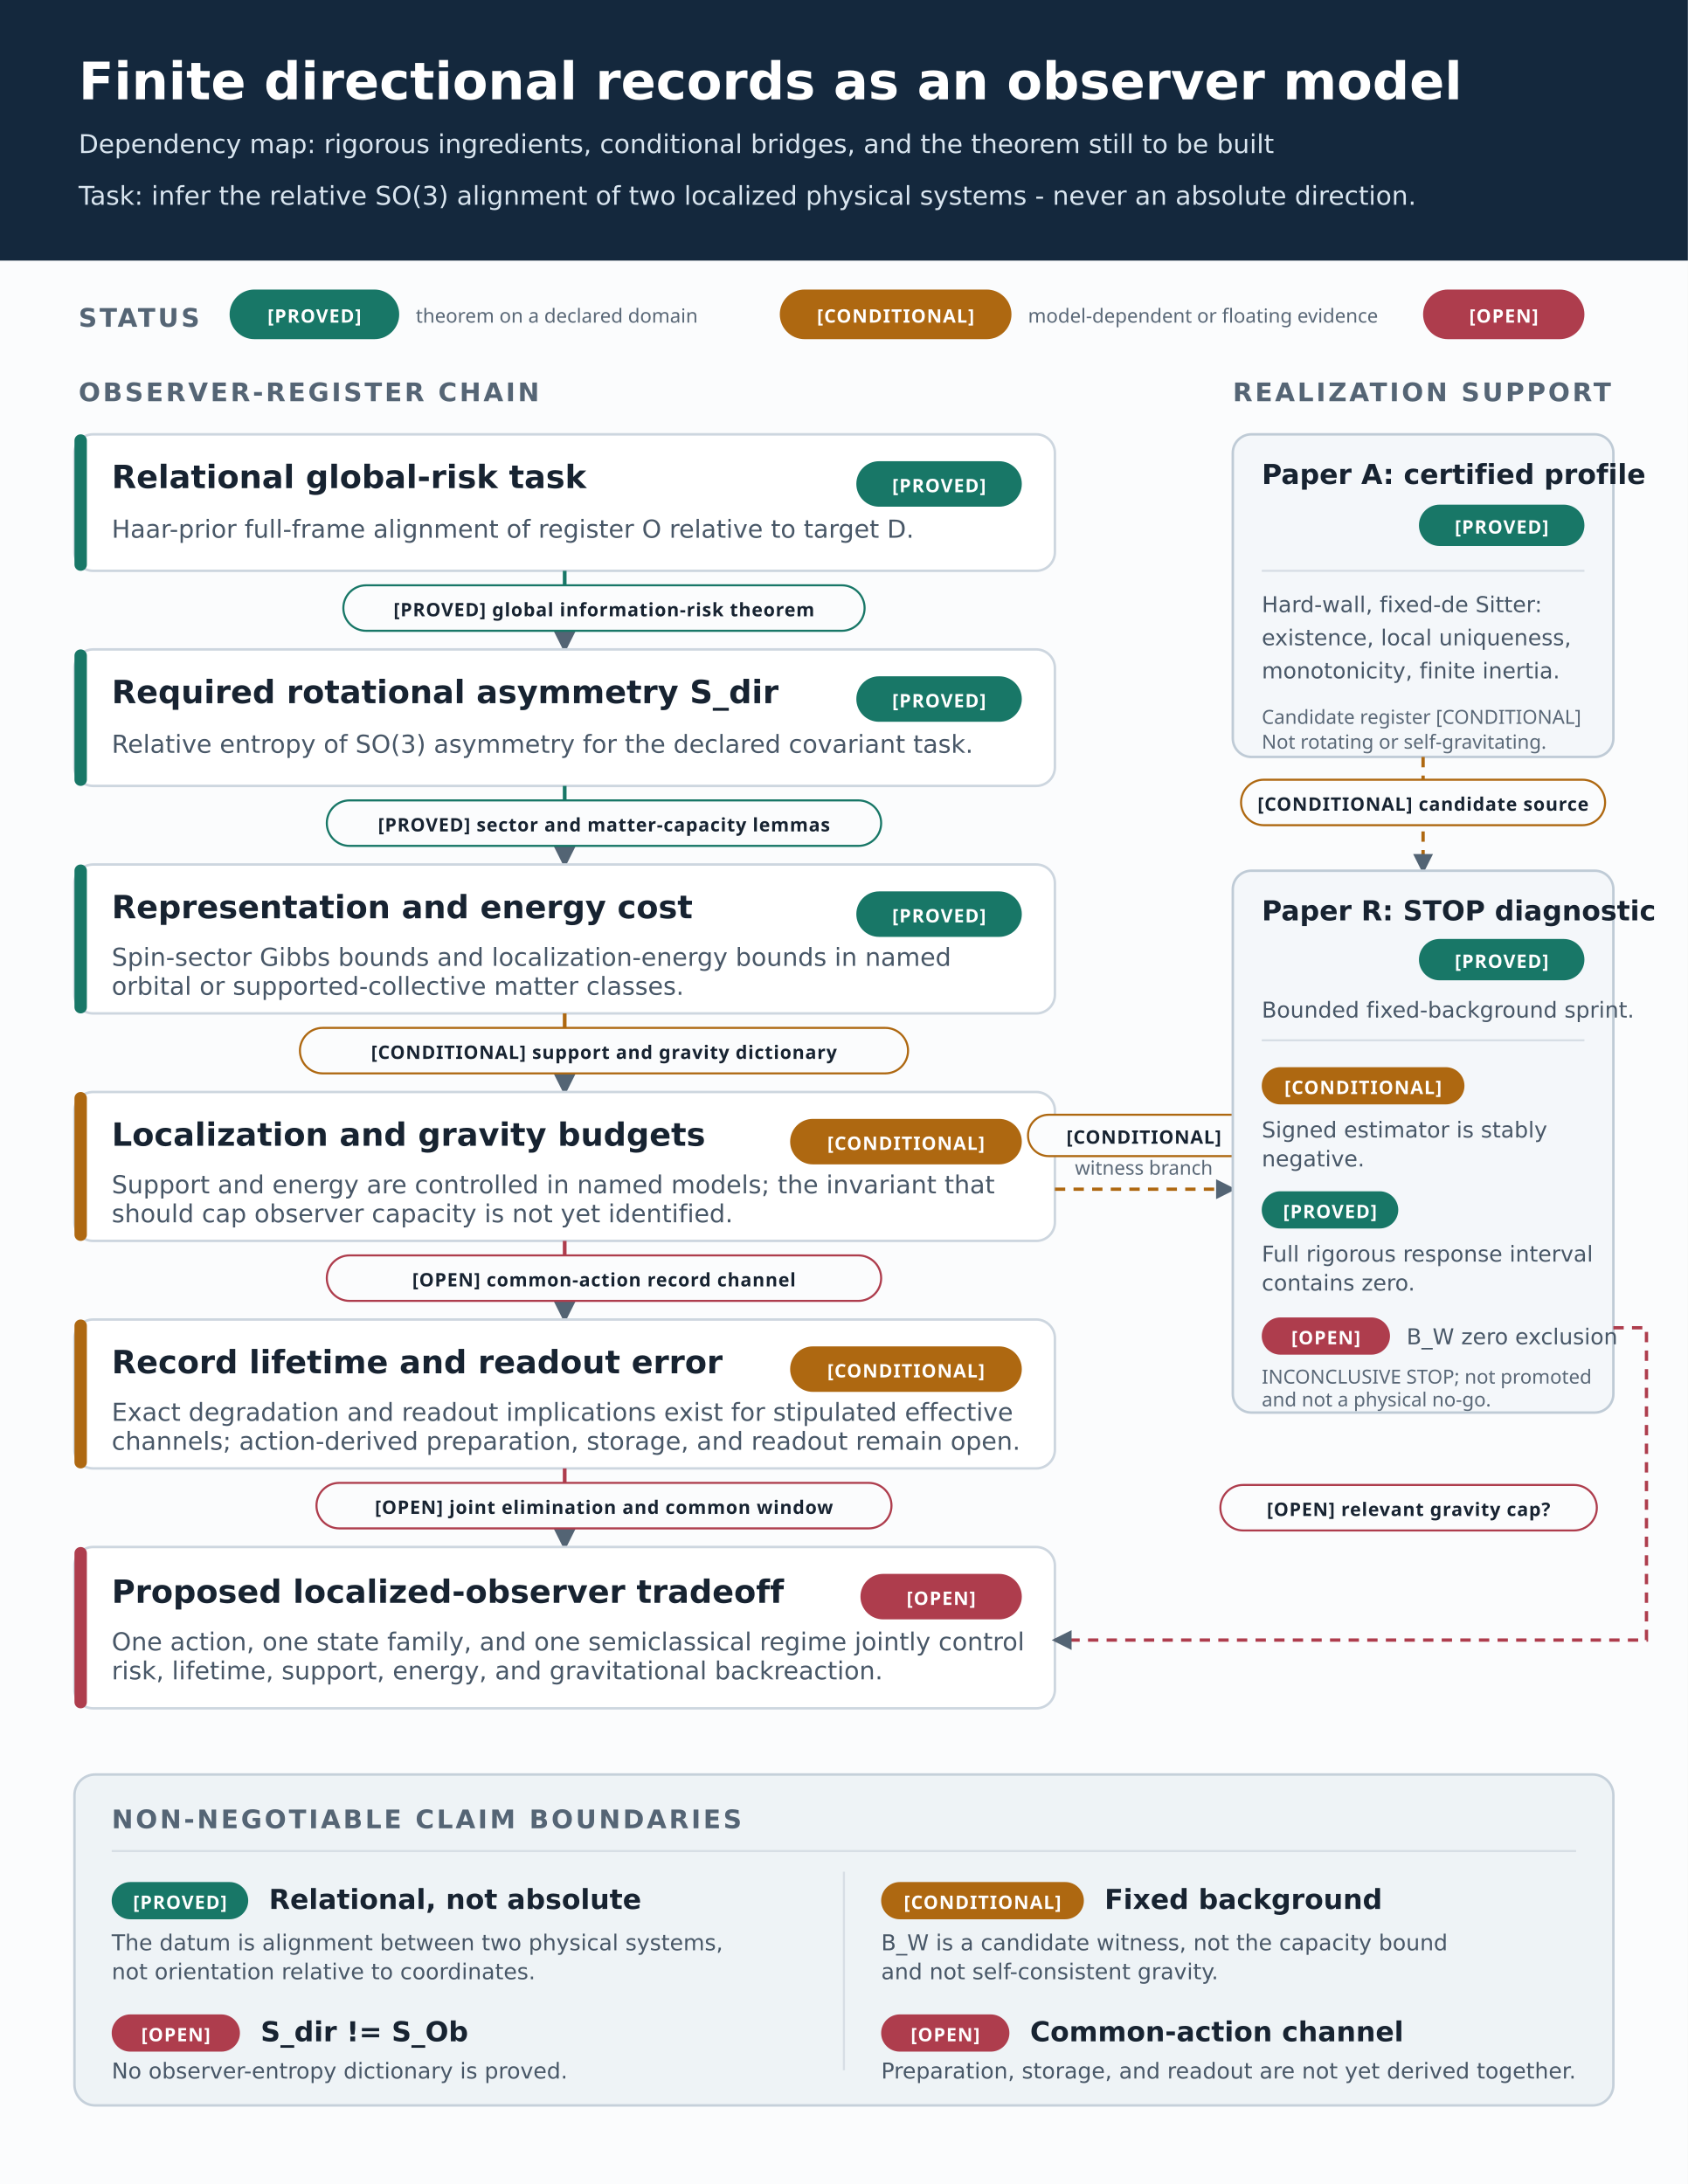
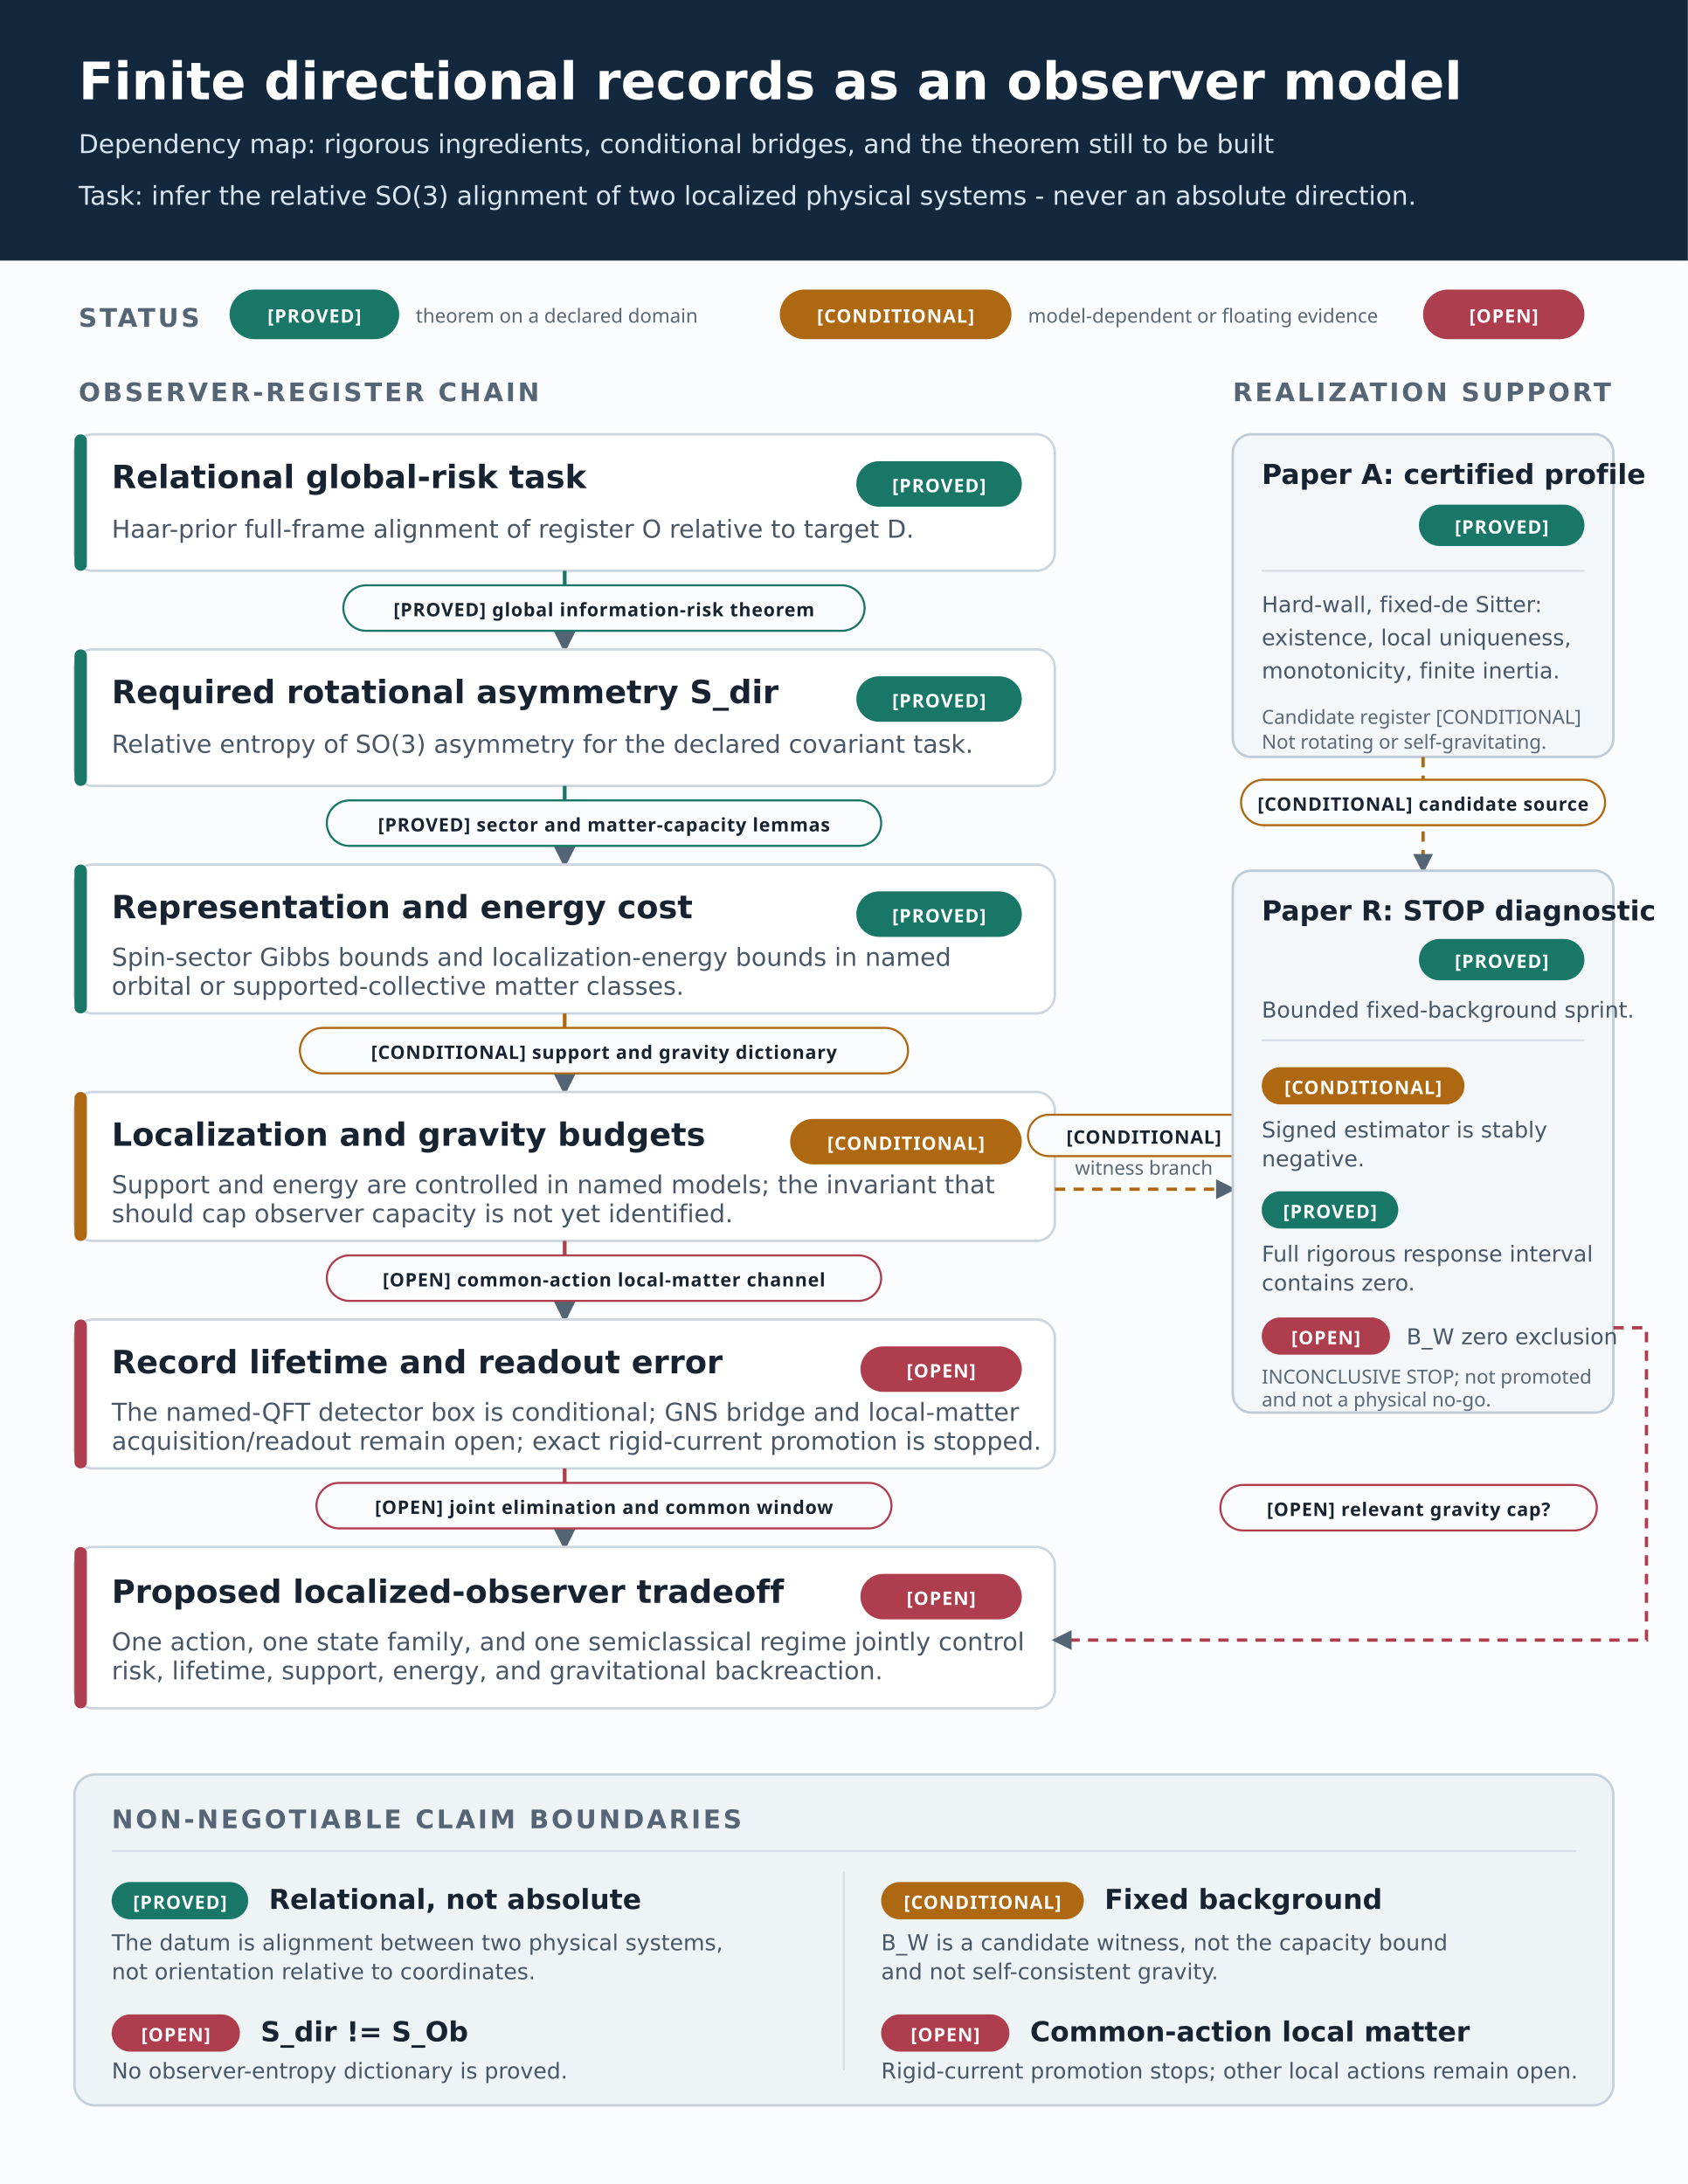
<svg xmlns="http://www.w3.org/2000/svg" width="8.5in" height="11in" viewBox="0 0 816 1056" role="img" aria-labelledby="title desc">
  <defs>
    <style>
      .page { fill: #fbfcfd; }
      .header { fill: #14283d; }
      .card { fill: #ffffff; stroke: #cdd6df; stroke-width: 1.2; }
      .side-card { fill: #f4f7fa; stroke: #bfcbd6; stroke-width: 1.2; }
      .title { font: 700 25px "DejaVu Sans", sans-serif; fill: #ffffff; }
      .subtitle { font: 400 12.5px "DejaVu Sans", sans-serif; fill: #d9e5ef; }
      .section { font: 700 12.4px "DejaVu Sans", sans-serif; letter-spacing: 1.2px; fill: #556575; }
      .node-title { font: 700 15.5px "DejaVu Sans", sans-serif; fill: #172331; }
      .node-body { font: 400 12px "DejaVu Sans", sans-serif; fill: #485767; }
      .side-title { font: 700 13.3px "DejaVu Sans", sans-serif; fill: #172331; }
      .side-body { font: 400 10.6px "DejaVu Sans", sans-serif; fill: #485767; }
      .tiny { font: 400 9.4px sans-serif; fill: #5a6877; }
      .status { font: 700 9px sans-serif; letter-spacing: 0.45px; fill: #ffffff; }
      .status-dark { font: 700 9px sans-serif; letter-spacing: 0.35px; fill: #172331; }
      .proved { fill: #187767; }
      .conditional { fill: #ae6811; }
      .open { fill: #ae3d4d; }
      .proved-line { stroke: #187767; }
      .conditional-line { stroke: #ae6811; }
      .open-line { stroke: #ae3d4d; }
      .divider { stroke: #d7dee5; stroke-width: 1; }
      .arrow { fill: none; stroke-width: 1.8; marker-end: url(#arrowhead); }
      .branch { fill: none; stroke-width: 1.6; stroke-dasharray: 5 4; marker-end: url(#arrowhead); }
    </style>
    <marker id="arrowhead" viewBox="0 0 10 10" refX="8.4" refY="5" markerWidth="6" markerHeight="6" orient="auto-start-reverse">
      <path d="M 0 0 L 10 5 L 0 10 z" fill="#536474" />
    </marker>
  </defs>
  <rect class="page" x="0" y="0" width="816" height="1056" />
  <rect class="header" x="0" y="0" width="816" height="126" />
  <text class="title" x="38" y="48">Finite directional records as an observer model</text>
  <text class="subtitle" x="38" y="74">Dependency map: rigorous ingredients, conditional bridges, and the theorem still to be built</text>
  <text class="subtitle" x="38" y="99">Task: infer the relative SO(3) alignment of two localized physical systems - never an absolute direction.</text>
  <text class="section" x="38" y="158">STATUS</text>
  <rect class="proved" x="111" y="140" width="82" height="24" rx="12" />
  <text class="status" x="152" y="156" text-anchor="middle">[PROVED]</text>
  <text class="tiny" x="201" y="156">theorem on a declared domain</text>
  <rect class="conditional" x="377" y="140" width="112" height="24" rx="12" />
  <text class="status" x="433" y="156" text-anchor="middle">[CONDITIONAL]</text>
  <text class="tiny" x="497" y="156">model-dependent or floating evidence</text>
  <rect class="open" x="688" y="140" width="78" height="24" rx="12" />
  <text class="status" x="727" y="156" text-anchor="middle">[OPEN]</text>
  <text class="section" x="38" y="194">OBSERVER-REGISTER CHAIN</text>
  <text class="section" x="596" y="194">REALIZATION SUPPORT</text>
  <rect class="card" x="36" y="210" width="474" height="66" rx="9" />
  <rect class="proved" x="36" y="210" width="6" height="66" rx="3" />
  <text class="node-title" x="54" y="236">Relational global-risk task</text>
  <text class="node-body" x="54" y="260">Haar-prior full-frame alignment of register O relative to target D.</text>
  <rect class="proved" x="414" y="223" width="80" height="22" rx="11" />
  <text class="status" x="454" y="238" text-anchor="middle">[PROVED]</text>
  <path class="arrow proved-line" d="M 273 276 L 273 314" />
  <rect x="166" y="283" width="252" height="22" rx="11" fill="#fbfcfd" stroke="#187767" stroke-width="1" />
  <text class="status-dark" x="292" y="298" text-anchor="middle">[PROVED] global information-risk theorem</text>
  <rect class="card" x="36" y="314" width="474" height="66" rx="9" />
  <rect class="proved" x="36" y="314" width="6" height="66" rx="3" />
  <text class="node-title" x="54" y="340">Required rotational asymmetry S_dir</text>
  <text class="node-body" x="54" y="364">Relative entropy of SO(3) asymmetry for the declared covariant task.</text>
  <rect class="proved" x="414" y="327" width="80" height="22" rx="11" />
  <text class="status" x="454" y="342" text-anchor="middle">[PROVED]</text>
  <path class="arrow proved-line" d="M 273 380 L 273 418" />
  <rect x="158" y="387" width="268" height="22" rx="11" fill="#fbfcfd" stroke="#187767" stroke-width="1" />
  <text class="status-dark" x="292" y="402" text-anchor="middle">[PROVED] sector and matter-capacity lemmas</text>
  <rect class="card" x="36" y="418" width="474" height="72" rx="9" />
  <rect class="proved" x="36" y="418" width="6" height="72" rx="3" />
  <text class="node-title" x="54" y="444">Representation and energy cost</text>
  <text class="node-body" x="54" y="467">Spin-sector Gibbs bounds and localization-energy bounds in named</text>
  <text class="node-body" x="54" y="481">orbital or supported-collective matter classes.</text>
  <rect class="proved" x="414" y="431" width="80" height="22" rx="11" />
  <text class="status" x="454" y="446" text-anchor="middle">[PROVED]</text>
  <path class="arrow conditional-line" d="M 273 490 L 273 528" />
  <rect x="145" y="497" width="294" height="22" rx="11" fill="#fbfcfd" stroke="#ae6811" stroke-width="1" />
  <text class="status-dark" x="292" y="512" text-anchor="middle">[CONDITIONAL] support and gravity dictionary</text>
  <rect class="card" x="36" y="528" width="474" height="72" rx="9" />
  <rect class="conditional" x="36" y="528" width="6" height="72" rx="3" />
  <text class="node-title" x="54" y="554">Localization and gravity budgets</text>
  <text class="node-body" x="54" y="577">Support and energy are controlled in named models; the invariant that</text>
  <text class="node-body" x="54" y="591">should cap observer capacity is not yet identified.</text>
  <rect class="conditional" x="382" y="541" width="112" height="22" rx="11" />
  <text class="status" x="438" y="556" text-anchor="middle">[CONDITIONAL]</text>
  <path class="branch conditional-line" d="M 510 575 L 596 575" />
  <rect x="497" y="539" width="112" height="20" rx="10" fill="#fbfcfd" stroke="#ae6811" stroke-width="1" />
  <text class="status-dark" x="553" y="553" text-anchor="middle">[CONDITIONAL]</text>
  <text class="tiny" x="553" y="568" text-anchor="middle">witness branch</text>
  <path class="arrow open-line" d="M 273 600 L 273 638" />
  <rect x="158" y="607" width="268" height="22" rx="11" fill="#fbfcfd" stroke="#ae3d4d" stroke-width="1" />
-   <text class="status-dark" x="292" y="622" text-anchor="middle">[OPEN] common-action record channel</text>
+   <text class="status-dark" x="292" y="622" text-anchor="middle">[OPEN] common-action local-matter channel</text>
  <rect class="card" x="36" y="638" width="474" height="72" rx="9" />
-   <rect class="conditional" x="36" y="638" width="6" height="72" rx="3" />
+   <rect class="open" x="36" y="638" width="6" height="72" rx="3" />
  <text class="node-title" x="54" y="664">Record lifetime and readout error</text>
-   <text class="node-body" x="54" y="687">Exact degradation and readout implications exist for stipulated effective</text>
-   <text class="node-body" x="54" y="701">channels; action-derived preparation, storage, and readout remain open.</text>
-   <rect class="conditional" x="382" y="651" width="112" height="22" rx="11" />
-   <text class="status" x="438" y="666" text-anchor="middle">[CONDITIONAL]</text>
+   <text class="node-body" x="54" y="687">The named-QFT detector box is conditional; GNS bridge and local-matter</text>
+   <text class="node-body" x="54" y="701">acquisition/readout remain open; exact rigid-current promotion is stopped.</text>
+   <rect class="open" x="416" y="651" width="78" height="22" rx="11" />
+   <text class="status" x="455" y="666" text-anchor="middle">[OPEN]</text>
  <path class="arrow open-line" d="M 273 710 L 273 748" />
  <rect x="153" y="717" width="278" height="22" rx="11" fill="#fbfcfd" stroke="#ae3d4d" stroke-width="1" />
  <text class="status-dark" x="292" y="732" text-anchor="middle">[OPEN] joint elimination and common window</text>
  <rect class="card" x="36" y="748" width="474" height="78" rx="9" stroke="#ae3d4d" stroke-width="1.6" />
  <rect class="open" x="36" y="748" width="6" height="78" rx="3" />
  <text class="node-title" x="54" y="775">Proposed localized-observer tradeoff</text>
  <text class="node-body" x="54" y="798">One action, one state family, and one semiclassical regime jointly control</text>
  <text class="node-body" x="54" y="812">risk, lifetime, support, energy, and gravitational backreaction.</text>
  <rect class="open" x="416" y="761" width="78" height="22" rx="11" />
  <text class="status" x="455" y="776" text-anchor="middle">[OPEN]</text>
  <rect class="side-card" x="596" y="210" width="184" height="156" rx="9" />
  <text class="side-title" x="610" y="234">Paper A: certified profile</text>
  <rect class="proved" x="686" y="244" width="80" height="20" rx="10" />
  <text class="status" x="726" y="258" text-anchor="middle">[PROVED]</text>
  <line class="divider" x1="610" y1="276" x2="766" y2="276" />
  <text class="side-body" x="610" y="296">Hard-wall, fixed-de Sitter:</text>
  <text class="side-body" x="610" y="312">existence, local uniqueness,</text>
  <text class="side-body" x="610" y="328">monotonicity, finite inertia.</text>
  <text class="tiny" x="610" y="350">Candidate register [CONDITIONAL]</text>
  <text class="tiny" x="610" y="362">Not rotating or self-gravitating.</text>
  <path class="branch conditional-line" d="M 688 366 L 688 421" />
  <rect x="600" y="377" width="176" height="22" rx="11" fill="#fbfcfd" stroke="#ae6811" stroke-width="1" />
  <text class="status-dark" x="688" y="392" text-anchor="middle">[CONDITIONAL] candidate source</text>
  <rect class="side-card" x="596" y="421" width="184" height="262" rx="9" />
  <text class="side-title" x="610" y="445">Paper R: STOP diagnostic</text>
  <rect class="proved" x="686" y="454" width="80" height="20" rx="10" />
  <text class="status" x="726" y="468" text-anchor="middle">[PROVED]</text>
  <text class="side-body" x="610" y="492">Bounded fixed-background sprint.</text>
  <line class="divider" x1="610" y1="503" x2="766" y2="503" />
  <rect class="conditional" x="610" y="516" width="98" height="18" rx="9" />
  <text class="status" x="659" y="529" text-anchor="middle">[CONDITIONAL]</text>
  <text class="side-body" x="610" y="550">Signed estimator is stably</text>
  <text class="side-body" x="610" y="564">negative.</text>
  <rect class="proved" x="610" y="576" width="66" height="18" rx="9" />
  <text class="status" x="643" y="589" text-anchor="middle">[PROVED]</text>
  <text class="side-body" x="610" y="610">Full rigorous response interval</text>
  <text class="side-body" x="610" y="624">contains zero.</text>
  <rect class="open" x="610" y="637" width="62" height="18" rx="9" />
  <text class="status" x="641" y="650" text-anchor="middle">[OPEN]</text>
  <text class="side-body" x="680" y="650">B_W zero exclusion</text>
  <text class="tiny" x="610" y="669">INCONCLUSIVE STOP; not promoted</text>
  <text class="tiny" x="610" y="680">and not a physical no-go.</text>
  <path class="branch open-line" d="M 780 642 L 796 642 L 796 793 L 510 793" />
  <rect x="590" y="718" width="182" height="22" rx="11" fill="#fbfcfd" stroke="#ae3d4d" stroke-width="1" />
  <text class="status-dark" x="681" y="733" text-anchor="middle">[OPEN] relevant gravity cap?</text>
  <rect x="36" y="858" width="744" height="160" rx="10" fill="#eef3f6" stroke="#c5d0da" stroke-width="1.2" />
  <text class="section" x="54" y="884">NON-NEGOTIABLE CLAIM BOUNDARIES</text>
  <line class="divider" x1="54" y1="895" x2="762" y2="895" />
  <line class="divider" x1="408" y1="905" x2="408" y2="1001" />
  <rect class="proved" x="54" y="910" width="66" height="18" rx="9" />
  <text class="status" x="87" y="923" text-anchor="middle">[PROVED]</text>
  <text class="side-title" x="130" y="923">Relational, not absolute</text>
  <text class="side-body" x="54" y="943">The datum is alignment between two physical systems,</text>
  <text class="side-body" x="54" y="957">not orientation relative to coordinates.</text>
  <rect class="open" x="54" y="974" width="62" height="18" rx="9" />
  <text class="status" x="85" y="987" text-anchor="middle">[OPEN]</text>
  <text class="side-title" x="126" y="987">S_dir != S_Ob</text>
  <text class="side-body" x="54" y="1005">No observer-entropy dictionary is proved.</text>
  <rect class="conditional" x="426" y="910" width="98" height="18" rx="9" />
  <text class="status" x="475" y="923" text-anchor="middle">[CONDITIONAL]</text>
  <text class="side-title" x="534" y="923">Fixed background</text>
  <text class="side-body" x="426" y="943">B_W is a candidate witness, not the capacity bound</text>
  <text class="side-body" x="426" y="957">and not self-consistent gravity.</text>
  <rect class="open" x="426" y="974" width="62" height="18" rx="9" />
  <text class="status" x="457" y="987" text-anchor="middle">[OPEN]</text>
-   <text class="side-title" x="498" y="987">Common-action channel</text>
-   <text class="side-body" x="426" y="1005">Preparation, storage, and readout are not yet derived together.</text>
+   <text class="side-title" x="498" y="987">Common-action local matter</text>
+   <text class="side-body" x="426" y="1005">Rigid-current promotion stops; other local actions remain open.</text>
</svg>
